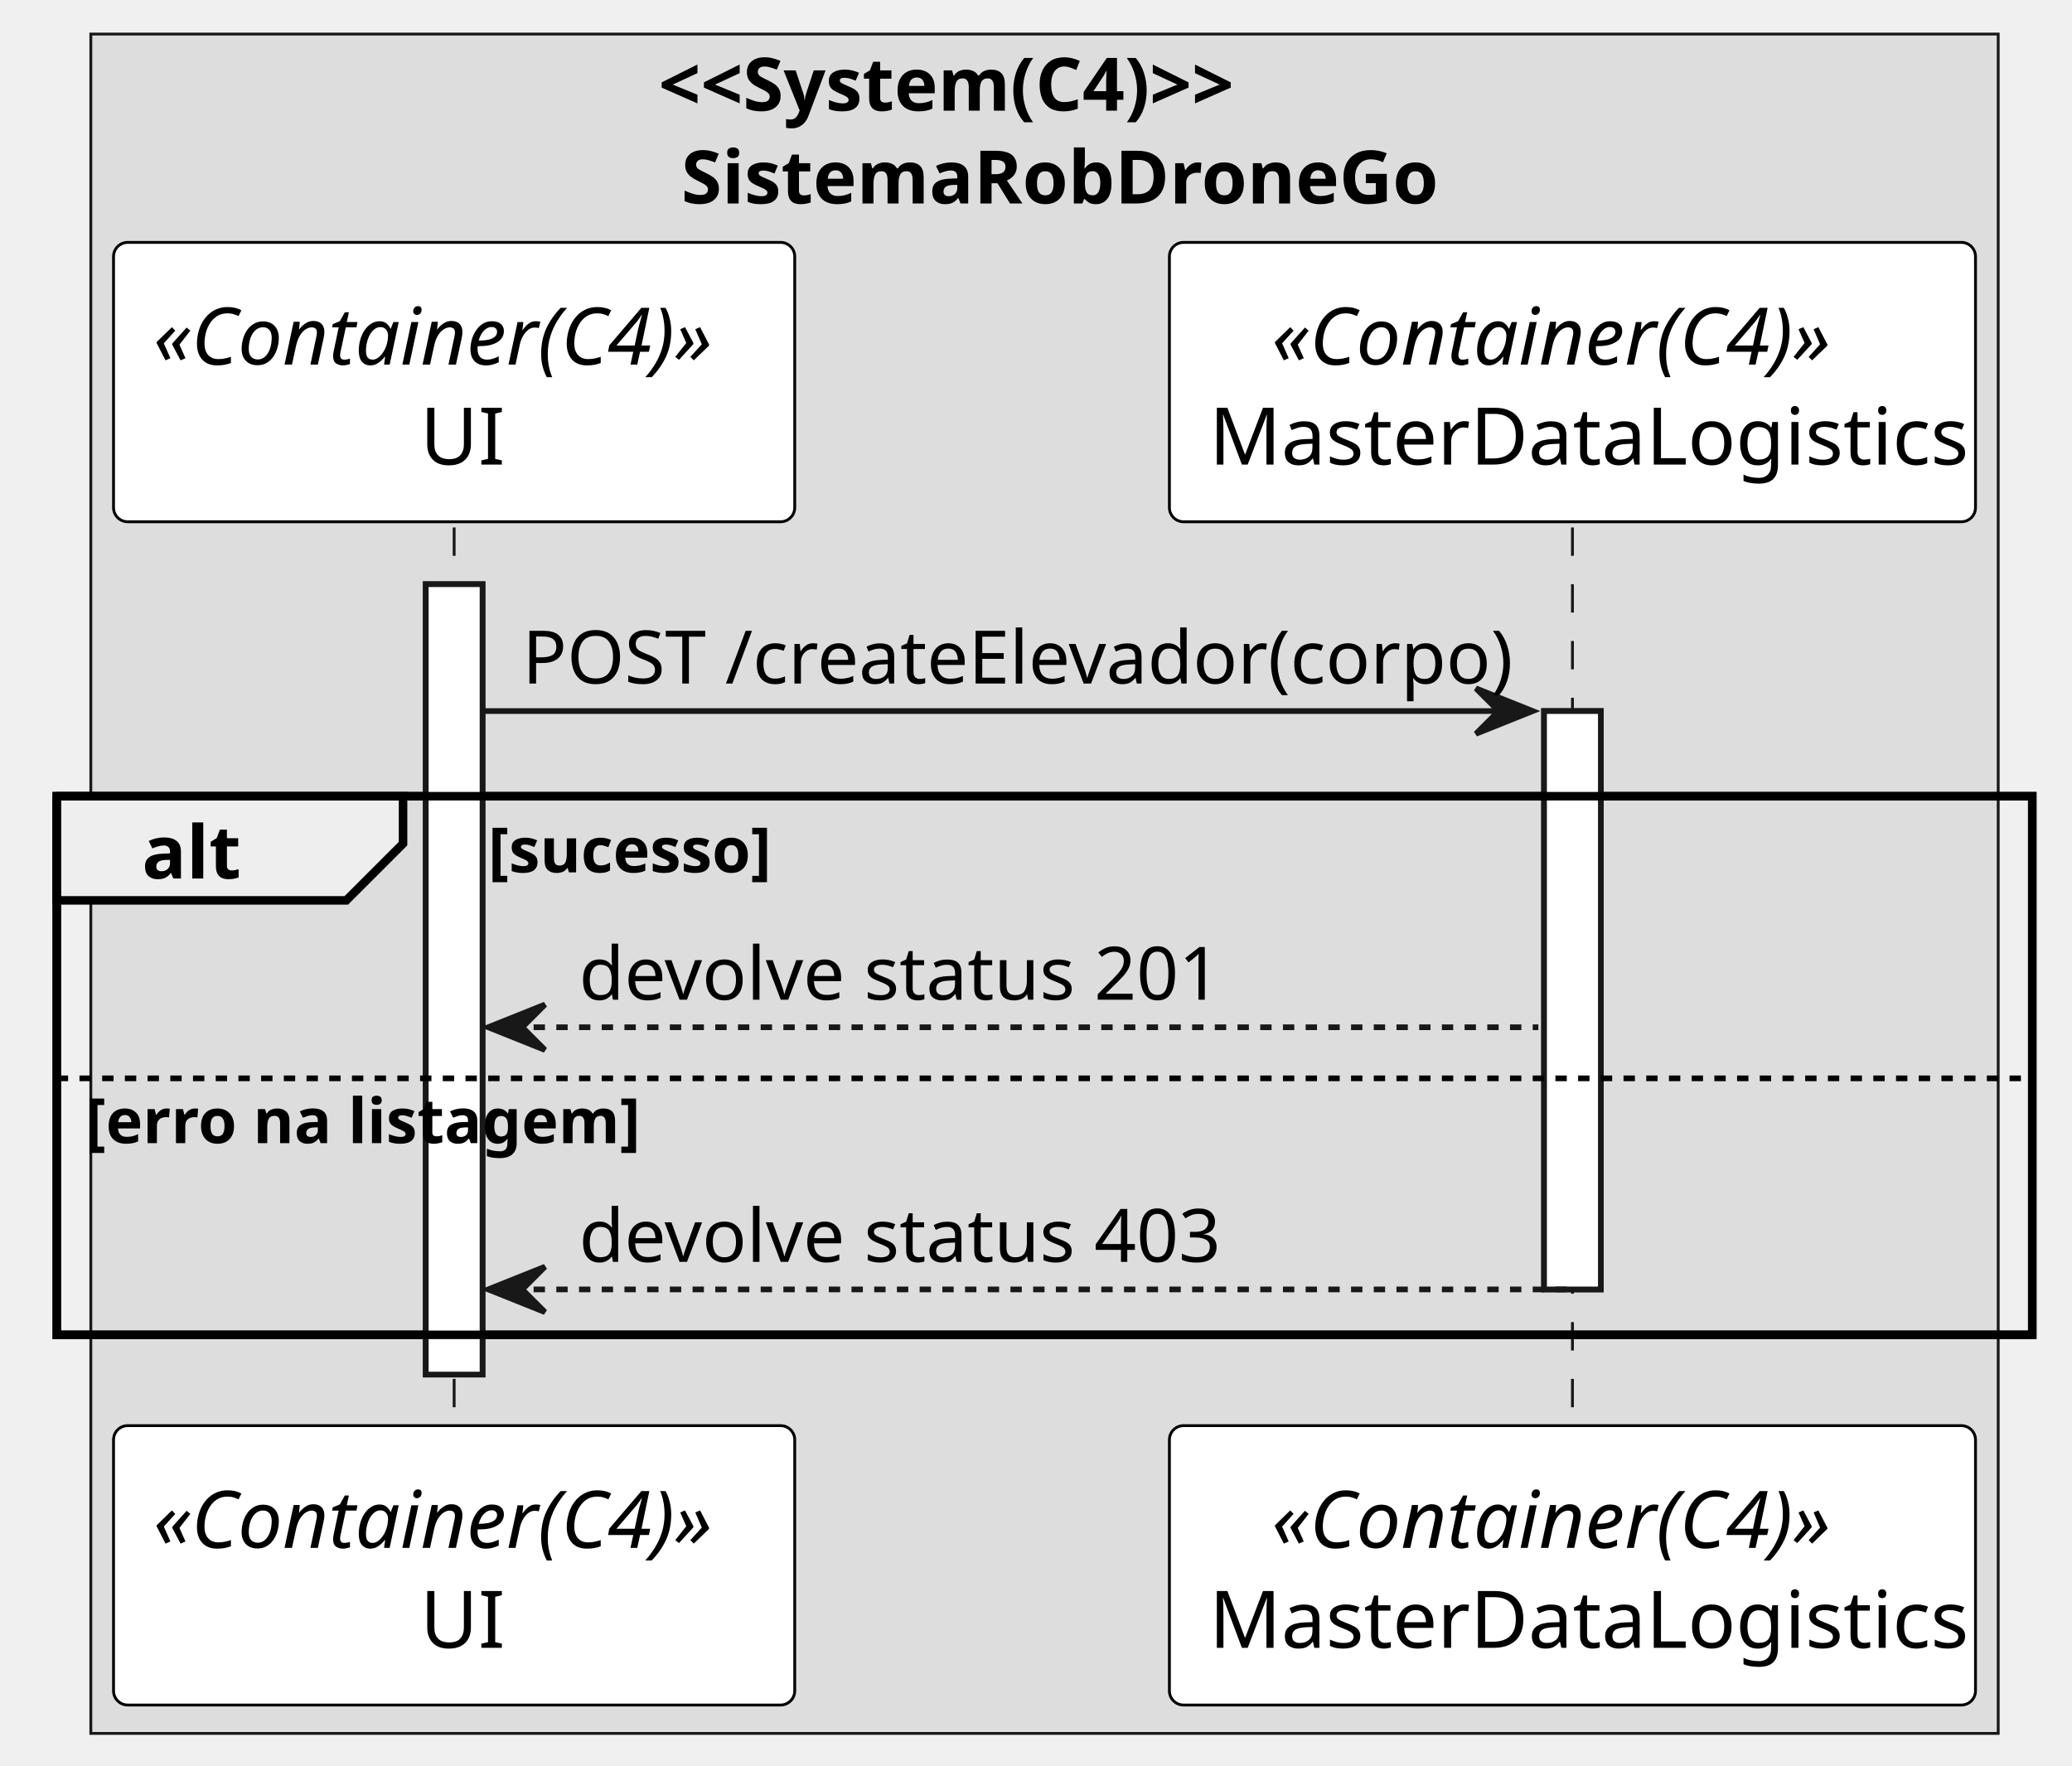
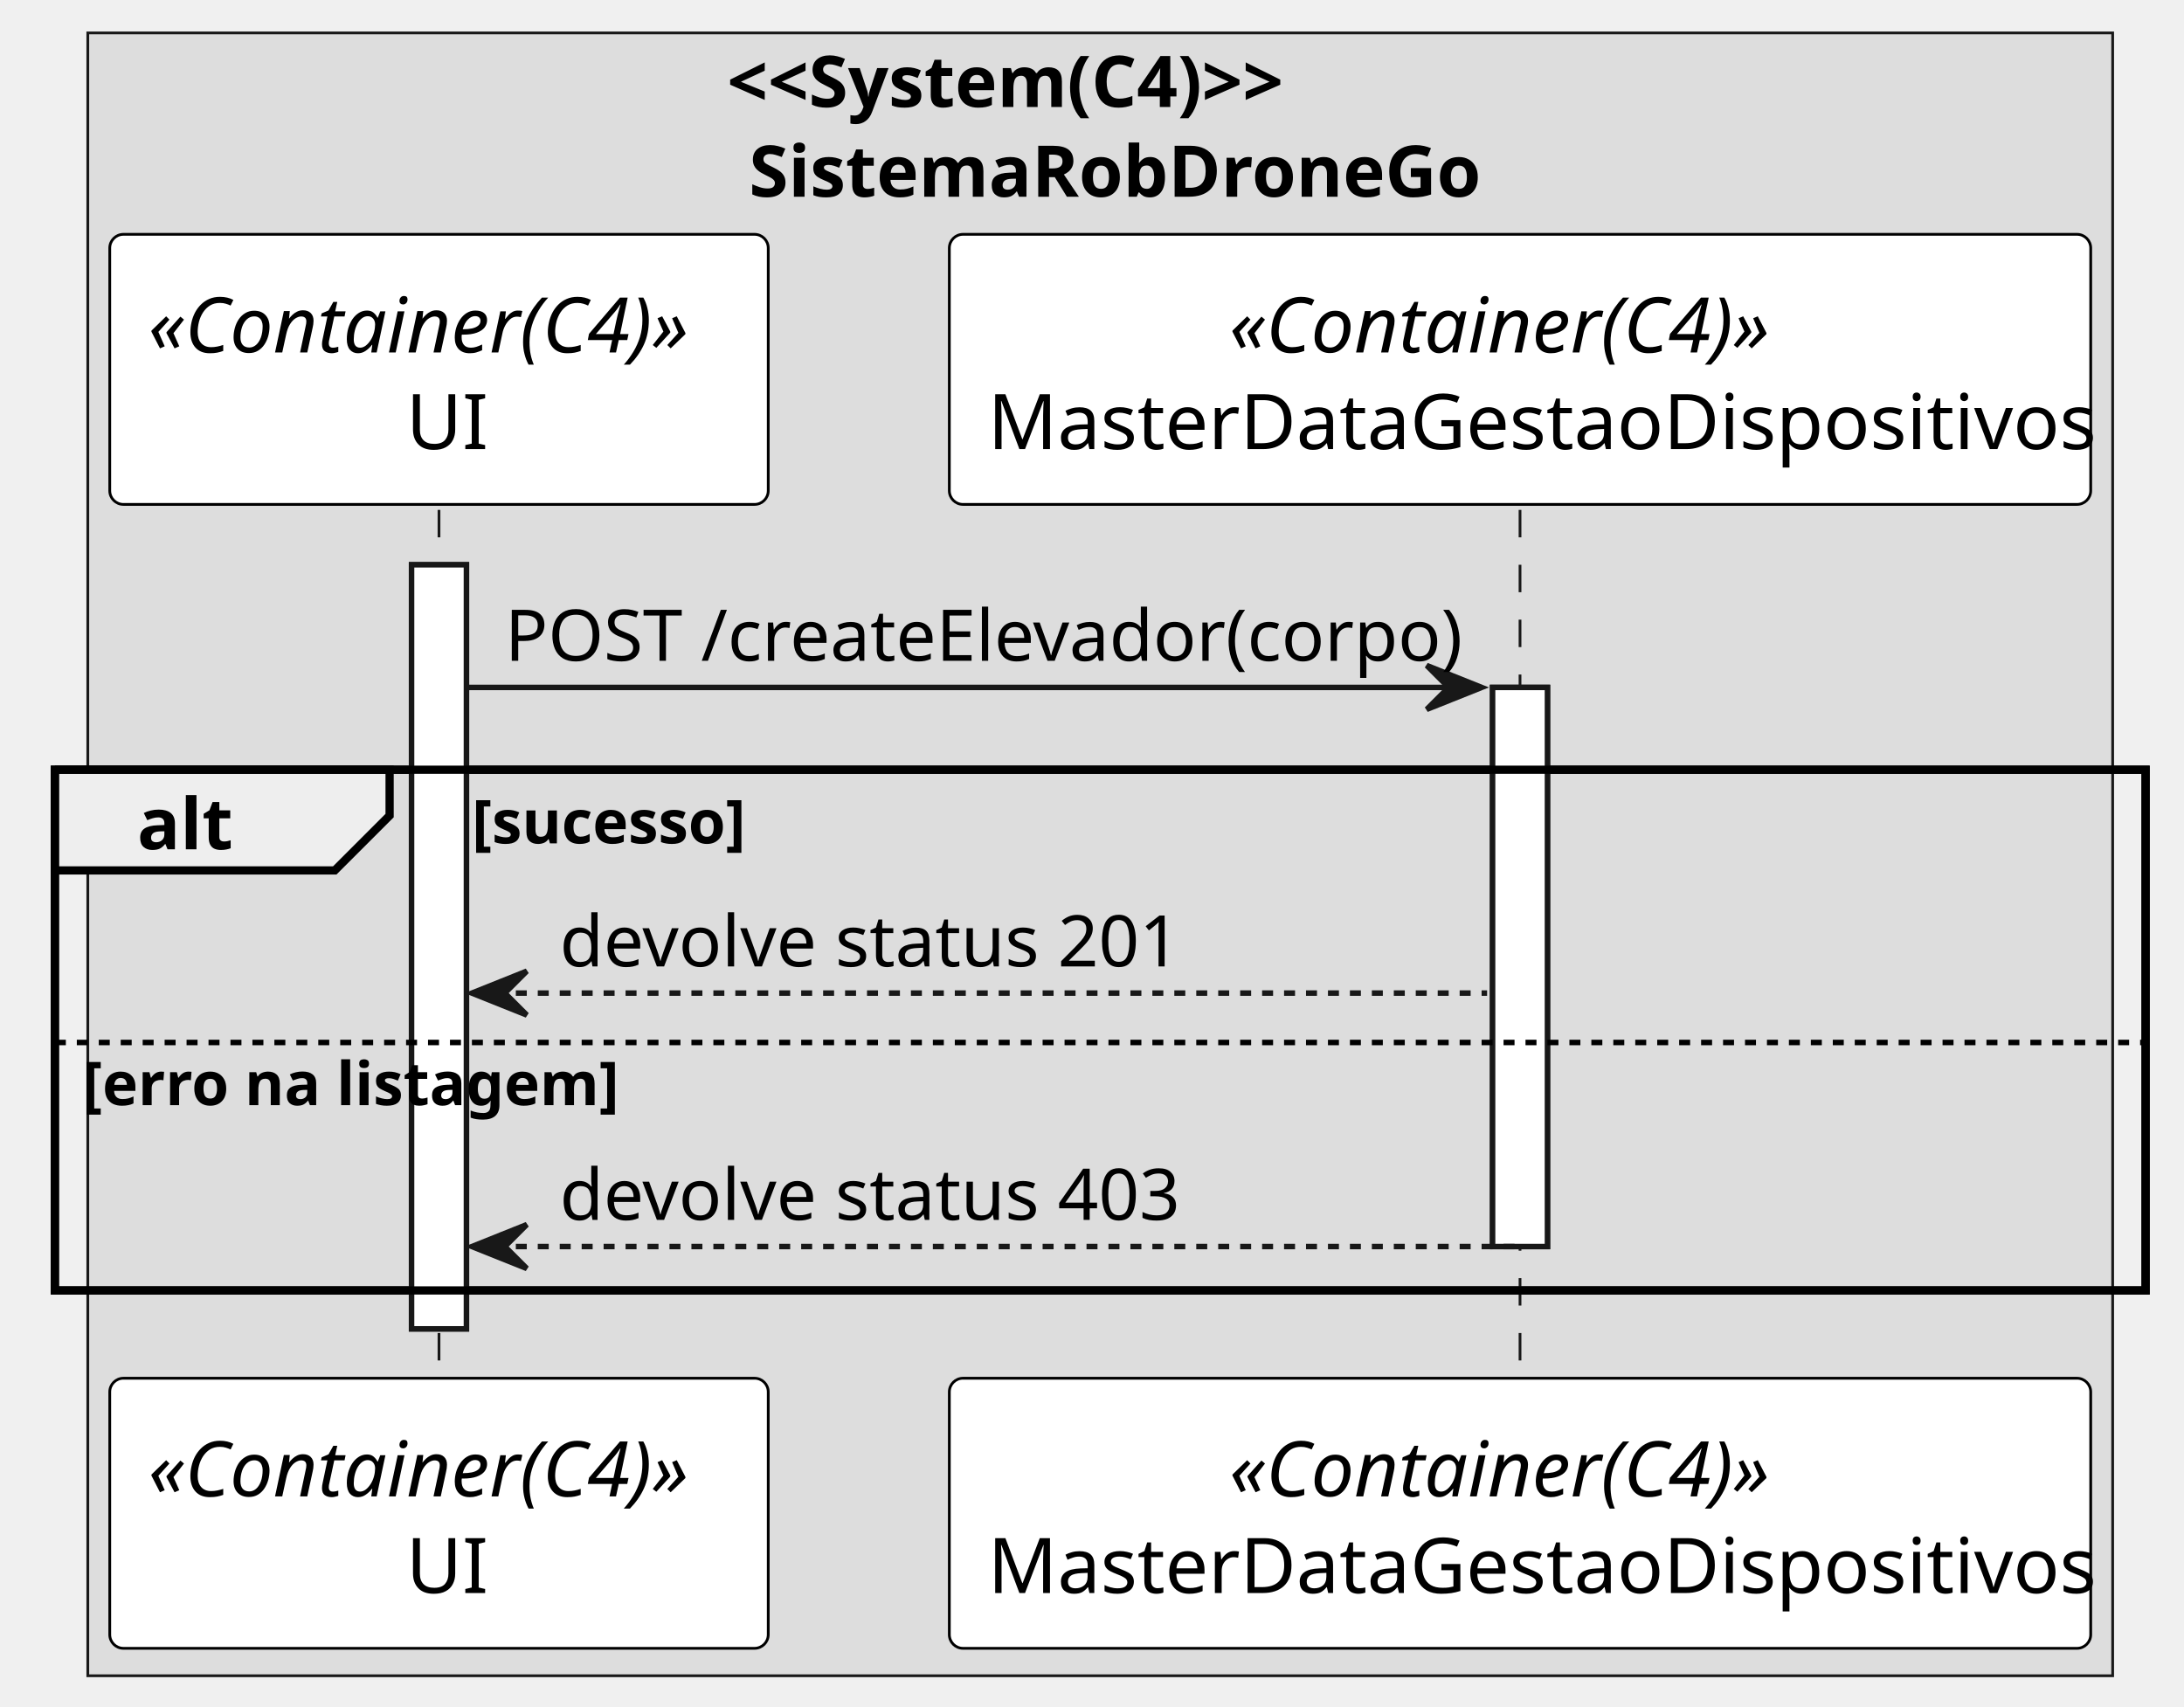
- <svg xmlns="http://www.w3.org/2000/svg" contentStyleType="text/css" height="311px" preserveAspectRatio="none" style="width:365px;height:311px;background:#FFFFFF;" version="1.1" viewBox="0 0 365 311" width="365px" zoomAndPan="magnify">
+ <svg xmlns="http://www.w3.org/2000/svg" contentStyleType="text/css" height="311px" preserveAspectRatio="none" style="width:398px;height:311px;background:#FFFFFF;" version="1.1" viewBox="0 0 398 311" width="398px" zoomAndPan="magnify">
  <defs />
  <g>
-     <rect fill="#DDDDDD" height="299.383" style="stroke:#181818;stroke-width:0.5;" width="336" x="16" y="6" />
-     <text fill="#000000" font-family="sans-serif" font-size="13" font-weight="bold" lengthAdjust="spacing" textLength="102" x="116" y="19.495">&lt;&lt;System(C4)&gt;&gt;</text>
-     <text fill="#000000" font-family="sans-serif" font-size="13" font-weight="bold" lengthAdjust="spacing" textLength="132" x="120" y="35.847">SistemaRobDroneGo</text>
+     <rect fill="#DDDDDD" height="299.383" style="stroke:#181818;stroke-width:0.5;" width="369" x="16" y="6" />
+     <text fill="#000000" font-family="sans-serif" font-size="13" font-weight="bold" lengthAdjust="spacing" textLength="102" x="132.5" y="19.495">&lt;&lt;System(C4)&gt;&gt;</text>
+     <text fill="#000000" font-family="sans-serif" font-size="13" font-weight="bold" lengthAdjust="spacing" textLength="132" x="136.5" y="35.847">SistemaRobDroneGo</text>
    <rect fill="#FFFFFF" height="139.242" style="stroke:#181818;stroke-width:1.0;" width="10" x="75" y="102.922" />
    <rect fill="#FFFFFF" height="101.891" style="stroke:#181818;stroke-width:1.0;" width="10" x="272" y="125.273" />
-     <rect fill="none" height="94.891" style="stroke:#000000;stroke-width:1.5;" width="348" x="10" y="140.273" />
+     <rect fill="none" height="94.891" style="stroke:#000000;stroke-width:1.5;" width="381" x="10" y="140.273" />
    <line style="stroke:#181818;stroke-width:0.5;stroke-dasharray:5.0,5.0;" x1="80" x2="80" y1="92.922" y2="252.164" />
    <line style="stroke:#181818;stroke-width:0.5;stroke-dasharray:5.0,5.0;" x1="277" x2="277" y1="92.922" y2="252.164" />
    <rect fill="#FFFFFF" height="49.219" rx="2.5" ry="2.5" style="stroke:#000000;stroke-width:0.5;" width="120" x="20" y="42.703" />
    <text fill="#000000" font-family="sans-serif" font-size="14" font-style="italic" lengthAdjust="spacing" textLength="106" x="27" y="64.236">«Container(C4)»</text>
    <text fill="#000000" font-family="sans-serif" font-size="14" lengthAdjust="spacing" textLength="12" x="74" y="81.846">UI</text>
    <rect fill="#FFFFFF" height="49.219" rx="2.5" ry="2.5" style="stroke:#000000;stroke-width:0.5;" width="120" x="20" y="251.164" />
    <text fill="#000000" font-family="sans-serif" font-size="14" font-style="italic" lengthAdjust="spacing" textLength="106" x="27" y="272.697">«Container(C4)»</text>
    <text fill="#000000" font-family="sans-serif" font-size="14" lengthAdjust="spacing" textLength="12" x="74" y="290.307">UI</text>
-     <rect fill="#FFFFFF" height="49.219" rx="2.5" ry="2.5" style="stroke:#000000;stroke-width:0.5;" width="142" x="206" y="42.703" />
+     <rect fill="#FFFFFF" height="49.219" rx="2.5" ry="2.5" style="stroke:#000000;stroke-width:0.5;" width="208" x="173" y="42.703" />
    <text fill="#000000" font-family="sans-serif" font-size="14" font-style="italic" lengthAdjust="spacing" textLength="106" x="224" y="64.236">«Container(C4)»</text>
-     <text fill="#000000" font-family="sans-serif" font-size="14" lengthAdjust="spacing" textLength="128" x="213" y="81.846">MasterDataLogistics</text>
-     <rect fill="#FFFFFF" height="49.219" rx="2.5" ry="2.5" style="stroke:#000000;stroke-width:0.5;" width="142" x="206" y="251.164" />
+     <text fill="#000000" font-family="sans-serif" font-size="14" lengthAdjust="spacing" textLength="194" x="180" y="81.846">MasterDataGestaoDispositivos</text>
+     <rect fill="#FFFFFF" height="49.219" rx="2.5" ry="2.5" style="stroke:#000000;stroke-width:0.5;" width="208" x="173" y="251.164" />
    <text fill="#000000" font-family="sans-serif" font-size="14" font-style="italic" lengthAdjust="spacing" textLength="106" x="224" y="272.697">«Container(C4)»</text>
-     <text fill="#000000" font-family="sans-serif" font-size="14" lengthAdjust="spacing" textLength="128" x="213" y="290.307">MasterDataLogistics</text>
+     <text fill="#000000" font-family="sans-serif" font-size="14" lengthAdjust="spacing" textLength="194" x="180" y="290.307">MasterDataGestaoDispositivos</text>
    <rect fill="#FFFFFF" height="139.242" style="stroke:#181818;stroke-width:1.0;" width="10" x="75" y="102.922" />
    <rect fill="#FFFFFF" height="101.891" style="stroke:#181818;stroke-width:1.0;" width="10" x="272" y="125.273" />
    <polygon fill="#181818" points="260,121.273,270,125.273,260,129.273,264,125.273" style="stroke:#181818;stroke-width:1.0;" />
    <line style="stroke:#181818;stroke-width:1.0;" x1="85" x2="266" y1="125.273" y2="125.273" />
    <text fill="#000000" font-family="sans-serif" font-size="13" lengthAdjust="spacing" textLength="168" x="92" y="120.417">POST /createElevador(corpo)</text>
    <path d="M10,140.273 L71,140.273 L71,148.625 L61,158.625 L10,158.625 L10,140.273 " fill="#EEEEEE" style="stroke:#000000;stroke-width:1.5;" />
-     <rect fill="none" height="94.891" style="stroke:#000000;stroke-width:1.5;" width="348" x="10" y="140.273" />
+     <rect fill="none" height="94.891" style="stroke:#000000;stroke-width:1.5;" width="381" x="10" y="140.273" />
    <text fill="#000000" font-family="sans-serif" font-size="13" font-weight="bold" lengthAdjust="spacing" textLength="16" x="25" y="154.769">alt</text>
    <text fill="#000000" font-family="sans-serif" font-size="11" font-weight="bold" lengthAdjust="spacing" textLength="56" x="86" y="153.692">[sucesso]</text>
    <polygon fill="#181818" points="96,176.977,86,180.977,96,184.977,92,180.977" style="stroke:#181818;stroke-width:1.0;" />
    <line style="stroke:#181818;stroke-width:1.0;stroke-dasharray:2.0,2.0;" x1="90" x2="271" y1="180.977" y2="180.977" />
    <text fill="#000000" font-family="sans-serif" font-size="13" lengthAdjust="spacing" textLength="106" x="102" y="176.12">devolve status 201</text>
-     <line style="stroke:#000000;stroke-width:1.0;stroke-dasharray:2.0,2.0;" x1="10" x2="358" y1="189.977" y2="189.977" />
+     <line style="stroke:#000000;stroke-width:1.0;stroke-dasharray:2.0,2.0;" x1="10" x2="391" y1="189.977" y2="189.977" />
    <text fill="#000000" font-family="sans-serif" font-size="11" font-weight="bold" lengthAdjust="spacing" textLength="99" x="15" y="201.395">[erro na listagem]</text>
    <polygon fill="#181818" points="96,223.164,86,227.164,96,231.164,92,227.164" style="stroke:#181818;stroke-width:1.0;" />
    <line style="stroke:#181818;stroke-width:1.0;stroke-dasharray:2.0,2.0;" x1="90" x2="276" y1="227.164" y2="227.164" />
    <text fill="#000000" font-family="sans-serif" font-size="13" lengthAdjust="spacing" textLength="106" x="102" y="222.308">devolve status 403</text>
  </g>
</svg>
